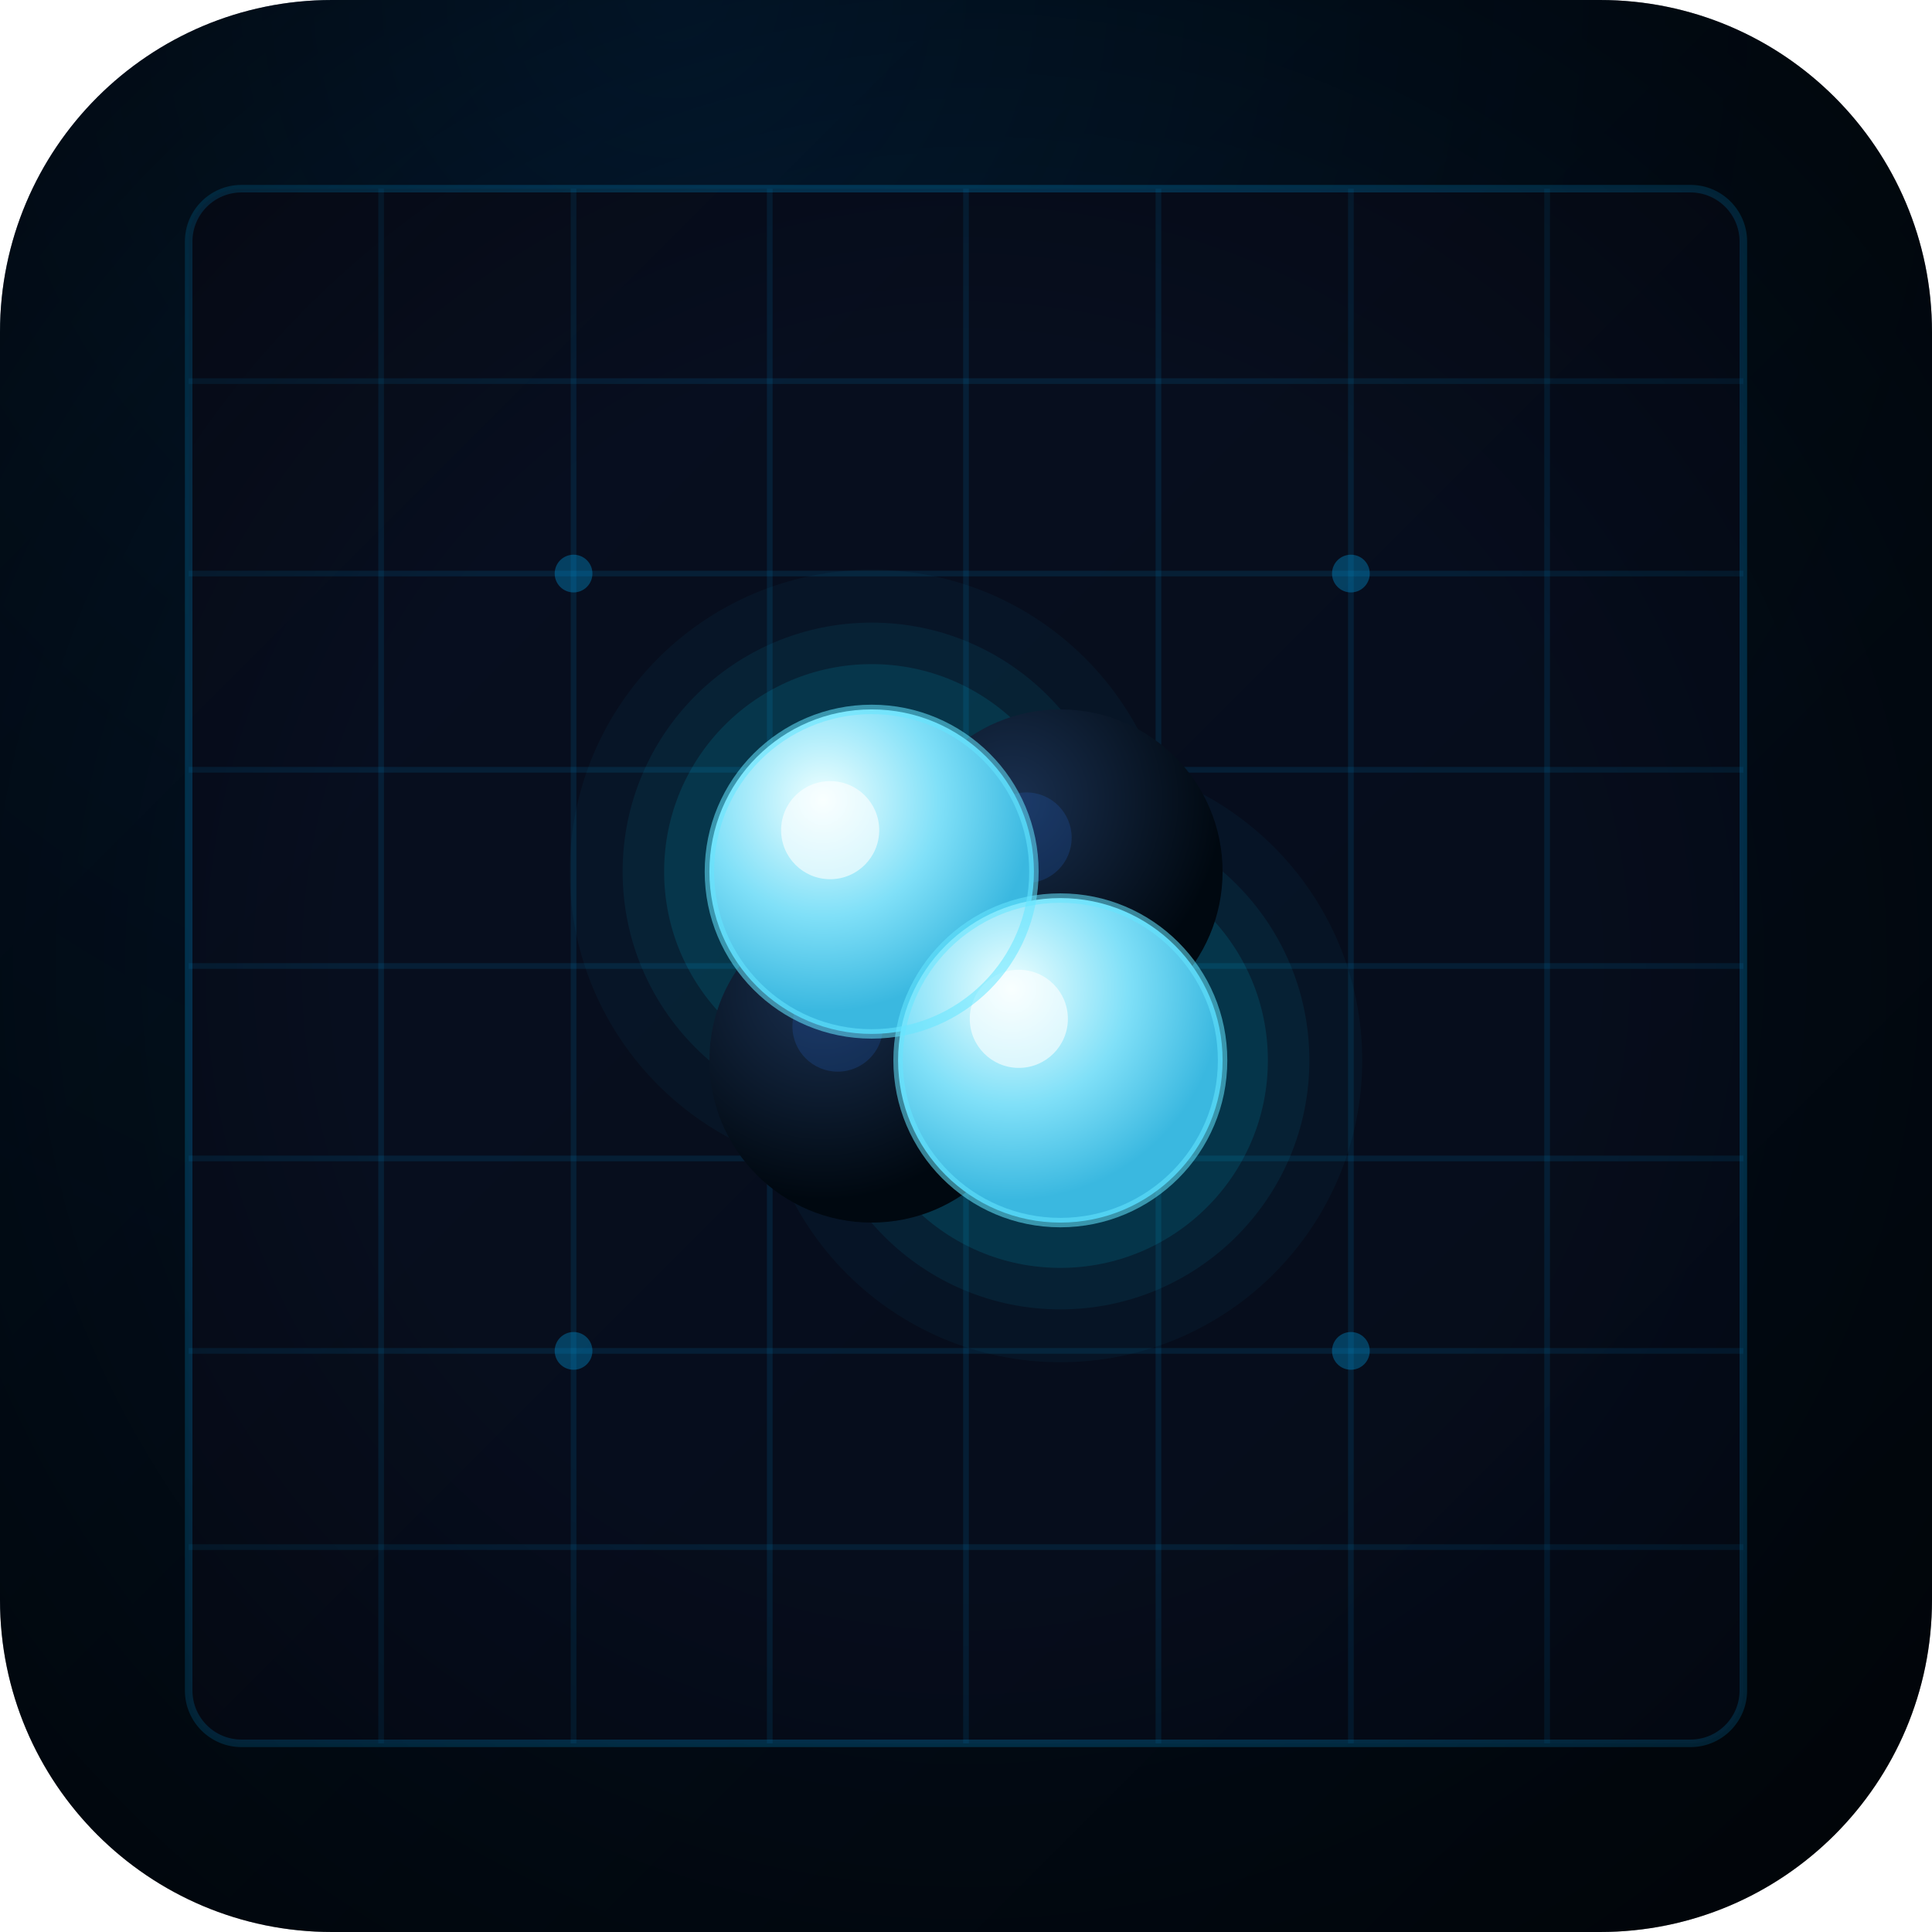
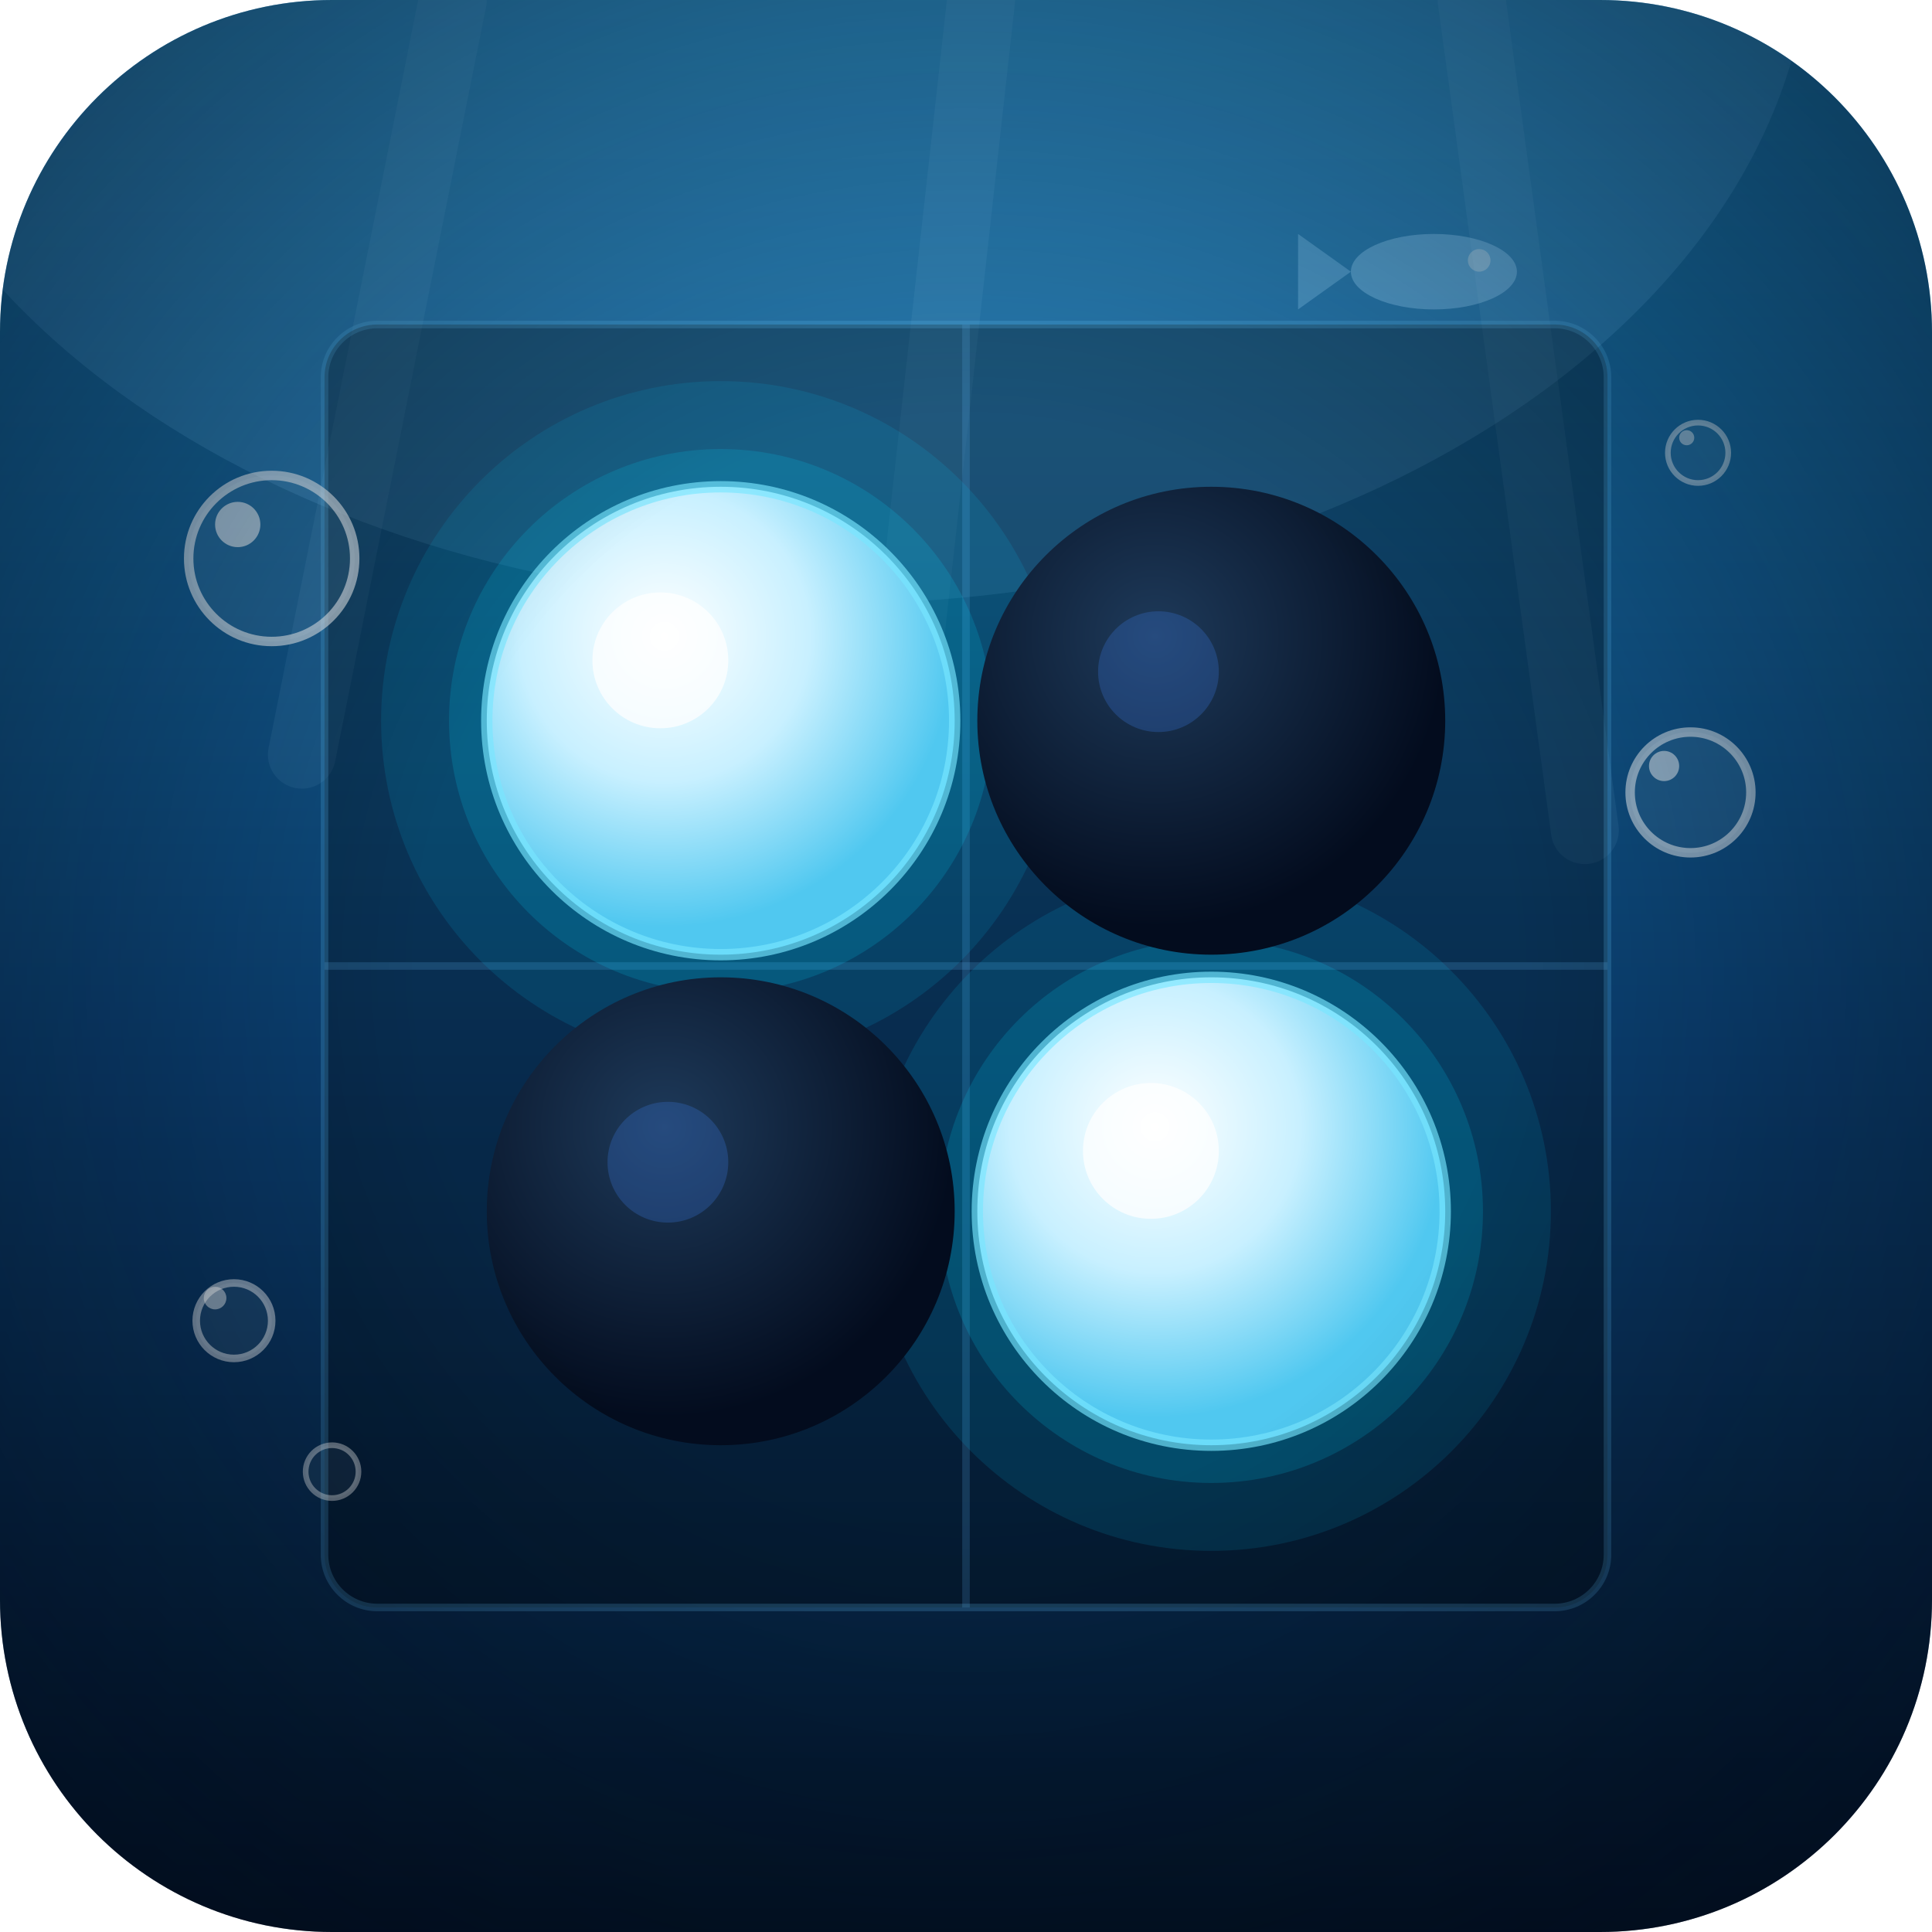
<svg xmlns="http://www.w3.org/2000/svg" viewBox="0 0 512 512">
  <defs>
-     <linearGradient id="bg" x1="0%" y1="0%" x2="100%" y2="100%">
-       <stop offset="0%" stop-color="#031222" />
-       <stop offset="100%" stop-color="#010810" />
+     <linearGradient id="ocean" x1="0" y1="0" x2="0" y2="1">
+       <stop offset="0%" stop-color="#1a7ab0" />
+       <stop offset="55%" stop-color="#0a3d6e" />
+       <stop offset="100%" stop-color="#031428" />
    </linearGradient>
-     <linearGradient id="board" x1="0%" y1="0%" x2="100%" y2="100%">
-       <stop offset="0%" stop-color="#080f20" />
-       <stop offset="100%" stop-color="#050c1a" />
-     </linearGradient>
-     <radialGradient id="pearl" cx="35%" cy="28%" r="65%">
-       <stop offset="0%" stop-color="#f0ffff" />
-       <stop offset="55%" stop-color="#80e0f8" />
-       <stop offset="100%" stop-color="#3ab8e0" />
+     <radialGradient id="pearl" cx="38%" cy="32%" r="62%">
+       <stop offset="0%" stop-color="#ffffff" />
+       <stop offset="50%" stop-color="#c8f0ff" />
+       <stop offset="100%" stop-color="#50c8f0" />
    </radialGradient>
-     <radialGradient id="obsidian" cx="35%" cy="28%" r="65%">
-       <stop offset="0%" stop-color="#1a3050" />
-       <stop offset="100%" stop-color="#000810" />
+     <radialGradient id="obsidian" cx="38%" cy="32%" r="62%">
+       <stop offset="0%" stop-color="#1e3a5a" />
+       <stop offset="100%" stop-color="#030c1e" />
    </radialGradient>
-     <radialGradient id="vignette" cx="50%" cy="50%" r="70%">
-       <stop offset="45%" stop-color="transparent" />
-       <stop offset="100%" stop-color="rgba(0,0,0,0.55)" />
+     <clipPath id="icon-clip">
+       <rect width="512" height="512" rx="88" />
+     </clipPath>
+   </defs>
+   <g clip-path="url(#icon-clip)">
+     <rect width="512" height="512" fill="url(#ocean)" />
+     <ellipse cx="220" cy="-20" rx="260" ry="180" fill="rgba(120,200,255,0.18)" />
+     <g stroke="rgba(150,220,255,0.08)" stroke-width="18" stroke-linecap="round">
+       <line x1="120" y1="0" x2="80" y2="200" />
+       <line x1="260" y1="0" x2="240" y2="180" />
+       <line x1="390" y1="0" x2="420" y2="220" />
+     </g>
+     <rect x="86" y="86" width="340" height="340" rx="14" fill="rgba(0,0,0,0.30)" />
+     <rect x="86" y="86" width="340" height="340" rx="14" fill="none" stroke="rgba(100,200,255,0.22)" stroke-width="2" />
+     <line x1="256" y1="86" x2="256" y2="426" stroke="rgba(100,190,255,0.18)" stroke-width="2" />
+     <line x1="86" y1="256" x2="426" y2="256" stroke="rgba(100,190,255,0.18)" stroke-width="2" />
+     <circle cx="191" cy="191" r="90" fill="rgba(0,200,255,0.12)" />
+     <circle cx="191" cy="191" r="72" fill="rgba(0,215,255,0.16)" />
+     <circle cx="321" cy="321" r="90" fill="rgba(0,200,255,0.12)" />
+     <circle cx="321" cy="321" r="72" fill="rgba(0,215,255,0.16)" />
+     <circle cx="321" cy="191" r="62" fill="url(#obsidian)" />
+     <circle cx="307" cy="178" r="16" fill="rgba(60,120,220,0.28)" />
+     <circle cx="191" cy="321" r="62" fill="url(#obsidian)" />
+     <circle cx="177" cy="308" r="16" fill="rgba(60,120,220,0.28)" />
+     <circle cx="191" cy="191" r="62" fill="url(#pearl)" />
+     <circle cx="175" cy="175" r="18" fill="rgba(255,255,255,0.72)" />
+     <circle cx="191" cy="191" r="62" fill="none" stroke="rgba(120,230,255,0.65)" stroke-width="3" />
+     <circle cx="321" cy="321" r="62" fill="url(#pearl)" />
+     <circle cx="305" cy="305" r="18" fill="rgba(255,255,255,0.72)" />
+     <circle cx="321" cy="321" r="62" fill="none" stroke="rgba(120,230,255,0.65)" stroke-width="3" />
+     <circle cx="72" cy="148" r="22" fill="rgba(200,240,255,0.08)" stroke="rgba(255,255,255,0.55)" stroke-width="2.5" />
+     <circle cx="63" cy="139" r="6" fill="rgba(255,255,255,0.55)" />
+     <circle cx="448" cy="210" r="16" fill="rgba(200,240,255,0.08)" stroke="rgba(255,255,255,0.50)" stroke-width="2.5" />
+     <circle cx="441" cy="203" r="4" fill="rgba(255,255,255,0.50)" />
+     <circle cx="62" cy="350" r="10" fill="rgba(200,240,255,0.08)" stroke="rgba(255,255,255,0.45)" stroke-width="2" />
+     <circle cx="57" cy="344" r="3" fill="rgba(255,255,255,0.45)" />
+     <circle cx="88" cy="390" r="7" fill="rgba(200,240,255,0.06)" stroke="rgba(255,255,255,0.40)" stroke-width="1.5" />
+     <circle cx="450" cy="120" r="8" fill="rgba(200,240,255,0.06)" stroke="rgba(255,255,255,0.42)" stroke-width="1.5" />
+     <circle cx="447" cy="116" r="2" fill="rgba(255,255,255,0.42)" />
+     <g transform="translate(400,72) scale(-1,1)" opacity="0.55">
+       <ellipse cx="20" cy="0" rx="22" ry="10" fill="rgba(150,215,255,0.7)" />
+       <polygon points="42,0 56,-10 56,10" fill="rgba(150,215,255,0.6)" />
+       <circle cx="8" cy="-3" r="3" fill="rgba(220,245,255,0.8)" />
+     </g>
+     <radialGradient id="vig" cx="50%" cy="50%" r="70%">
+       <stop offset="40%" stop-color="transparent" />
+       <stop offset="100%" stop-color="rgba(0,5,20,0.55)" />
    </radialGradient>
-     <radialGradient id="caustics" cx="35%" cy="0%" r="80%">
-       <stop offset="0%" stop-color="rgba(0,120,220,0.12)" />
-       <stop offset="100%" stop-color="transparent" />
-     </radialGradient>
-   </defs>
-   <rect width="512" height="512" rx="88" fill="url(#bg)" />
-   <rect width="512" height="512" rx="88" fill="url(#caustics)" />
-   <rect x="50" y="50" width="412" height="412" rx="14" fill="url(#board)" />
-   <rect x="50" y="50" width="412" height="412" rx="14" fill="none" stroke="rgba(0,160,230,0.28)" stroke-width="2" />
-   <g stroke="rgba(0,150,220,0.13)" stroke-width="1.5">
-     <line x1="101" y1="50" x2="101" y2="462" />
-     <line x1="152" y1="50" x2="152" y2="462" />
-     <line x1="204" y1="50" x2="204" y2="462" />
-     <line x1="256" y1="50" x2="256" y2="462" />
-     <line x1="307" y1="50" x2="307" y2="462" />
-     <line x1="358" y1="50" x2="358" y2="462" />
-     <line x1="410" y1="50" x2="410" y2="462" />
-     <line x1="50" y1="101" x2="462" y2="101" />
-     <line x1="50" y1="152" x2="462" y2="152" />
-     <line x1="50" y1="204" x2="462" y2="204" />
-     <line x1="50" y1="256" x2="462" y2="256" />
-     <line x1="50" y1="307" x2="462" y2="307" />
-     <line x1="50" y1="358" x2="462" y2="358" />
-     <line x1="50" y1="410" x2="462" y2="410" />
+     <rect width="512" height="512" fill="url(#vig)" />
  </g>
-   <g fill="rgba(0,170,240,0.32)">
-     <circle cx="152" cy="152" r="5" />
-     <circle cx="358" cy="152" r="5" />
-     <circle cx="256" cy="256" r="4" />
-     <circle cx="152" cy="358" r="5" />
-     <circle cx="358" cy="358" r="5" />
-   </g>
-   <circle cx="231" cy="231" r="80" fill="rgba(0,200,255,0.04)" />
-   <circle cx="231" cy="231" r="66" fill="rgba(0,210,255,0.07)" />
-   <circle cx="231" cy="231" r="55" fill="rgba(0,220,255,0.11)" />
-   <circle cx="281" cy="281" r="80" fill="rgba(0,200,255,0.04)" />
-   <circle cx="281" cy="281" r="66" fill="rgba(0,210,255,0.07)" />
-   <circle cx="281" cy="281" r="55" fill="rgba(0,220,255,0.11)" />
-   <circle cx="281" cy="231" r="43" fill="url(#obsidian)" />
-   <circle cx="231" cy="281" r="43" fill="url(#obsidian)" />
-   <circle cx="272" cy="222" r="12" fill="rgba(40,100,200,0.22)" />
-   <circle cx="222" cy="272" r="12" fill="rgba(40,100,200,0.22)" />
-   <circle cx="231" cy="231" r="43" fill="url(#pearl)" />
-   <circle cx="281" cy="281" r="43" fill="url(#pearl)" />
-   <circle cx="220" cy="220" r="13" fill="rgba(255,255,255,0.60)" />
-   <circle cx="270" cy="270" r="13" fill="rgba(255,255,255,0.60)" />
-   <circle cx="231" cy="231" r="43" fill="none" stroke="rgba(100,230,255,0.55)" stroke-width="2.5" />
-   <circle cx="281" cy="281" r="43" fill="none" stroke="rgba(100,230,255,0.55)" stroke-width="2.5" />
-   <rect width="512" height="512" rx="88" fill="url(#vignette)" />
</svg>
